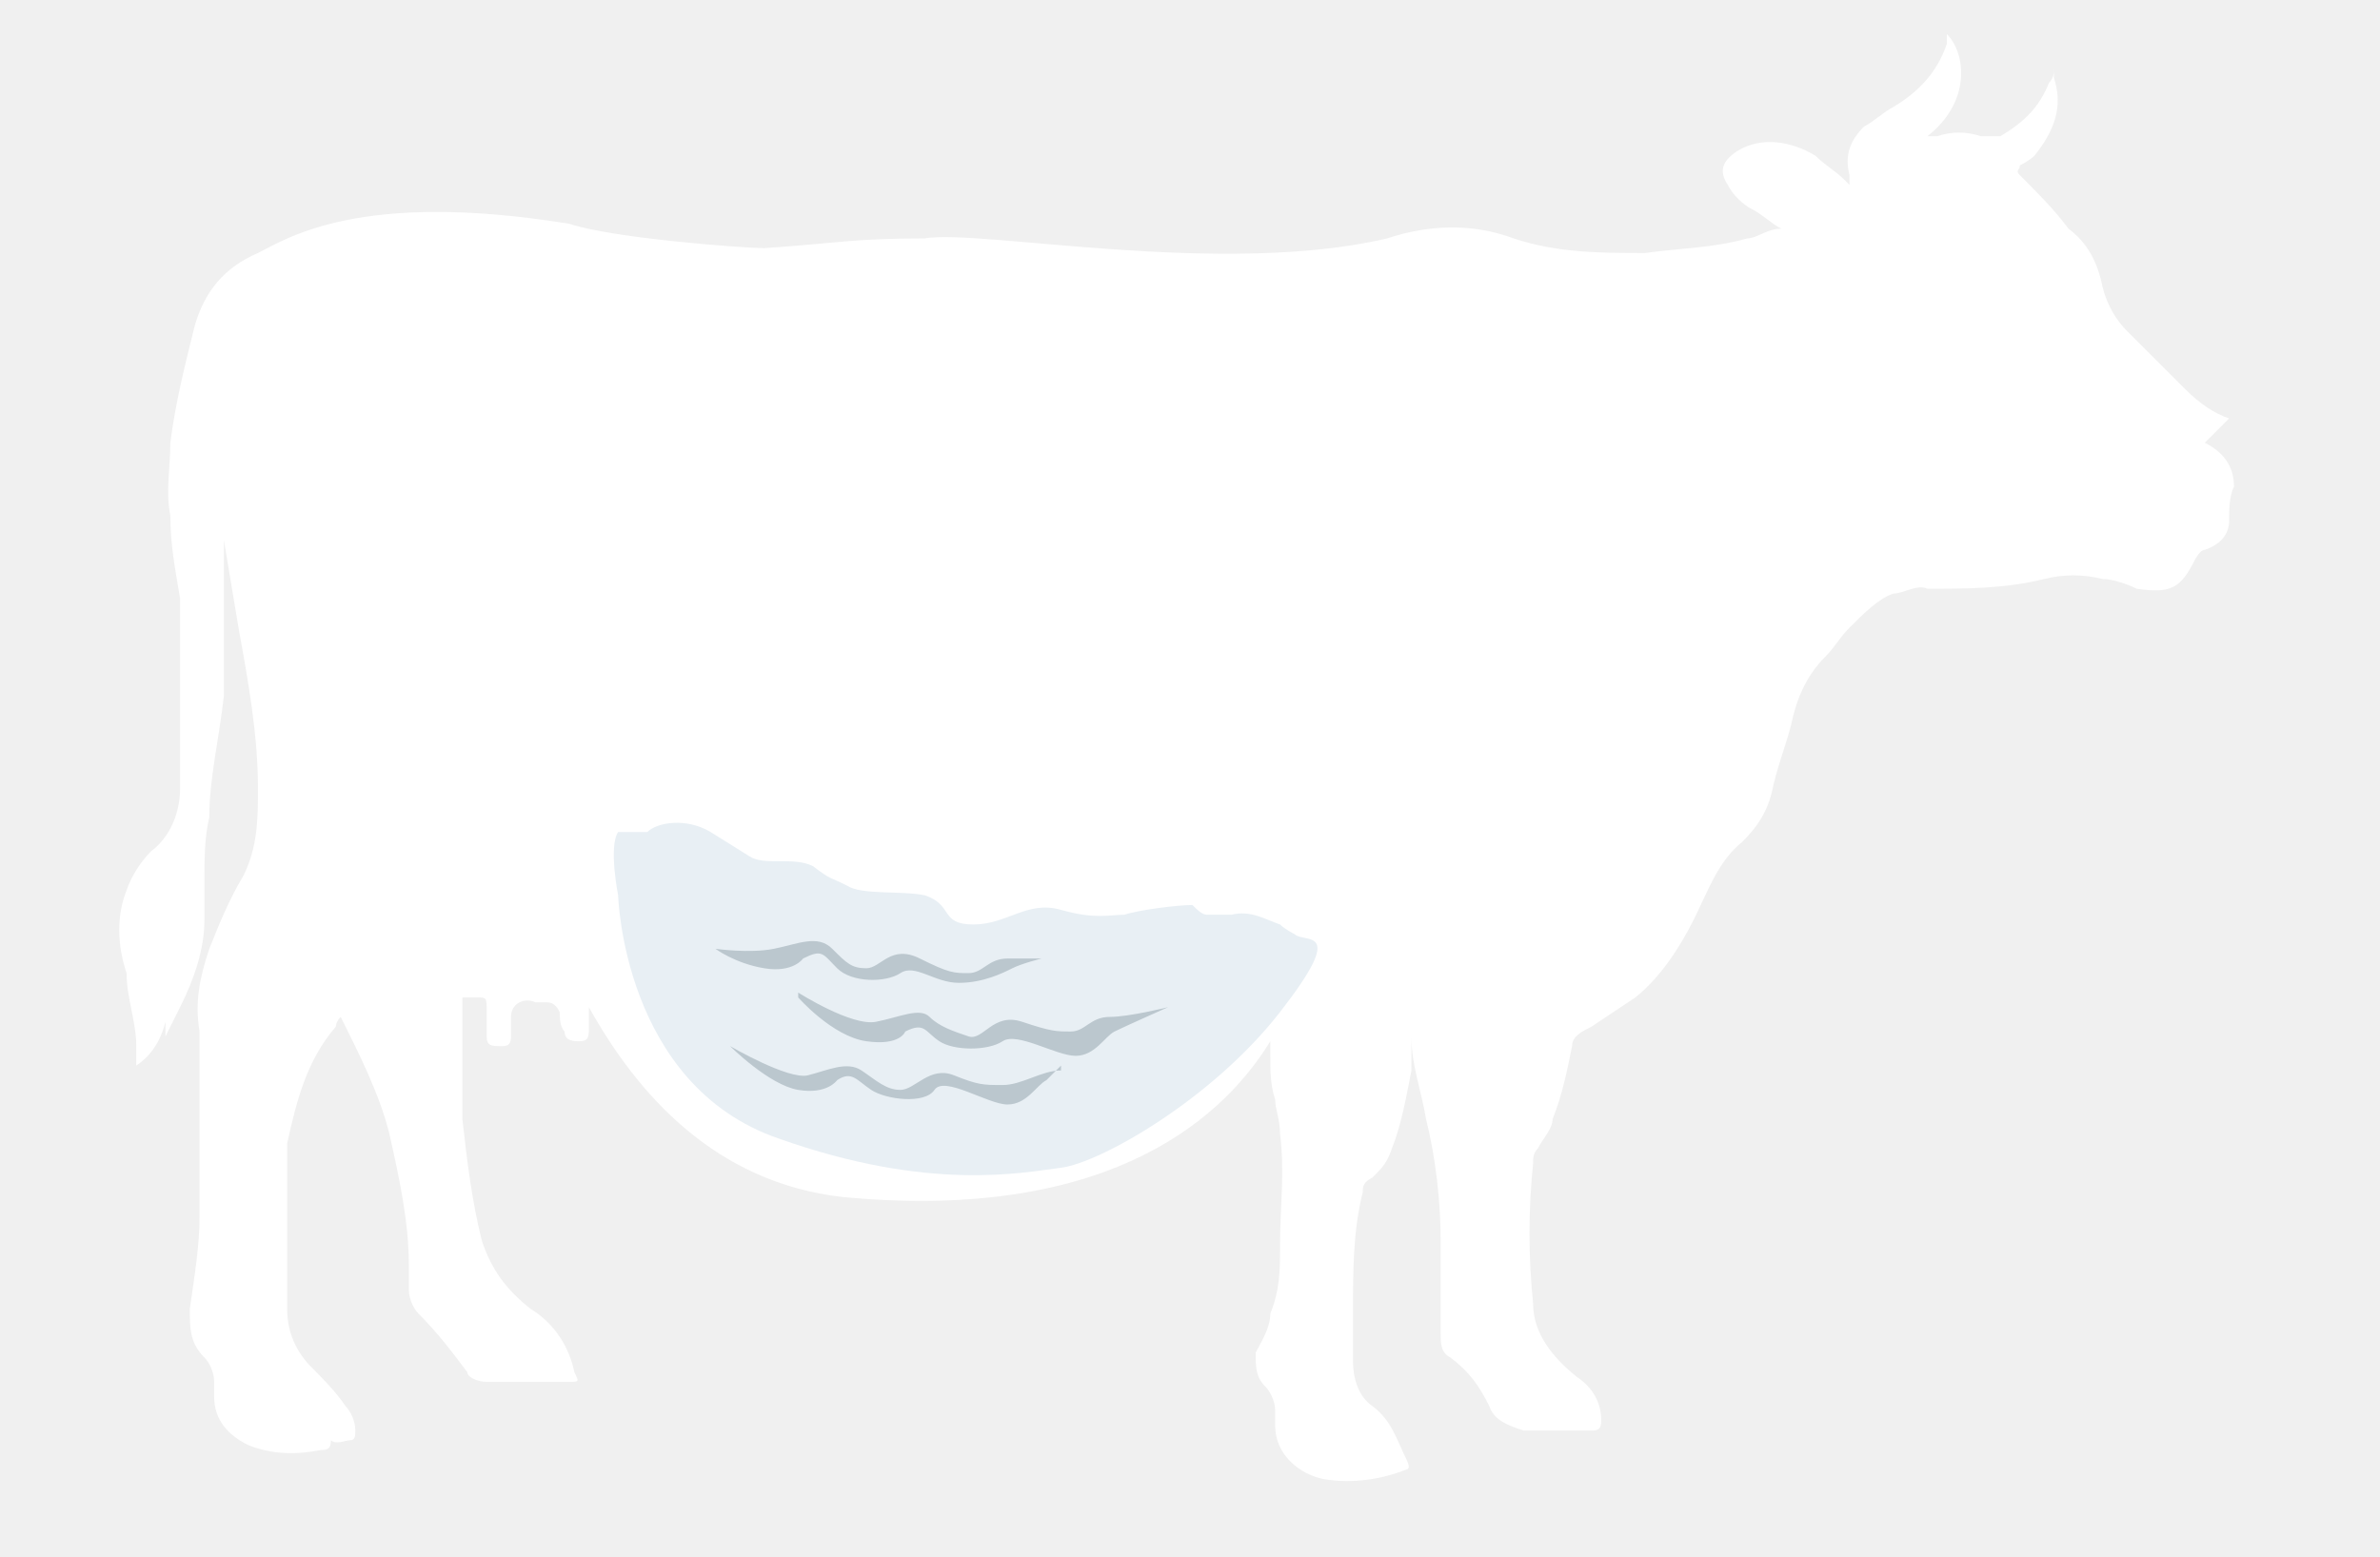
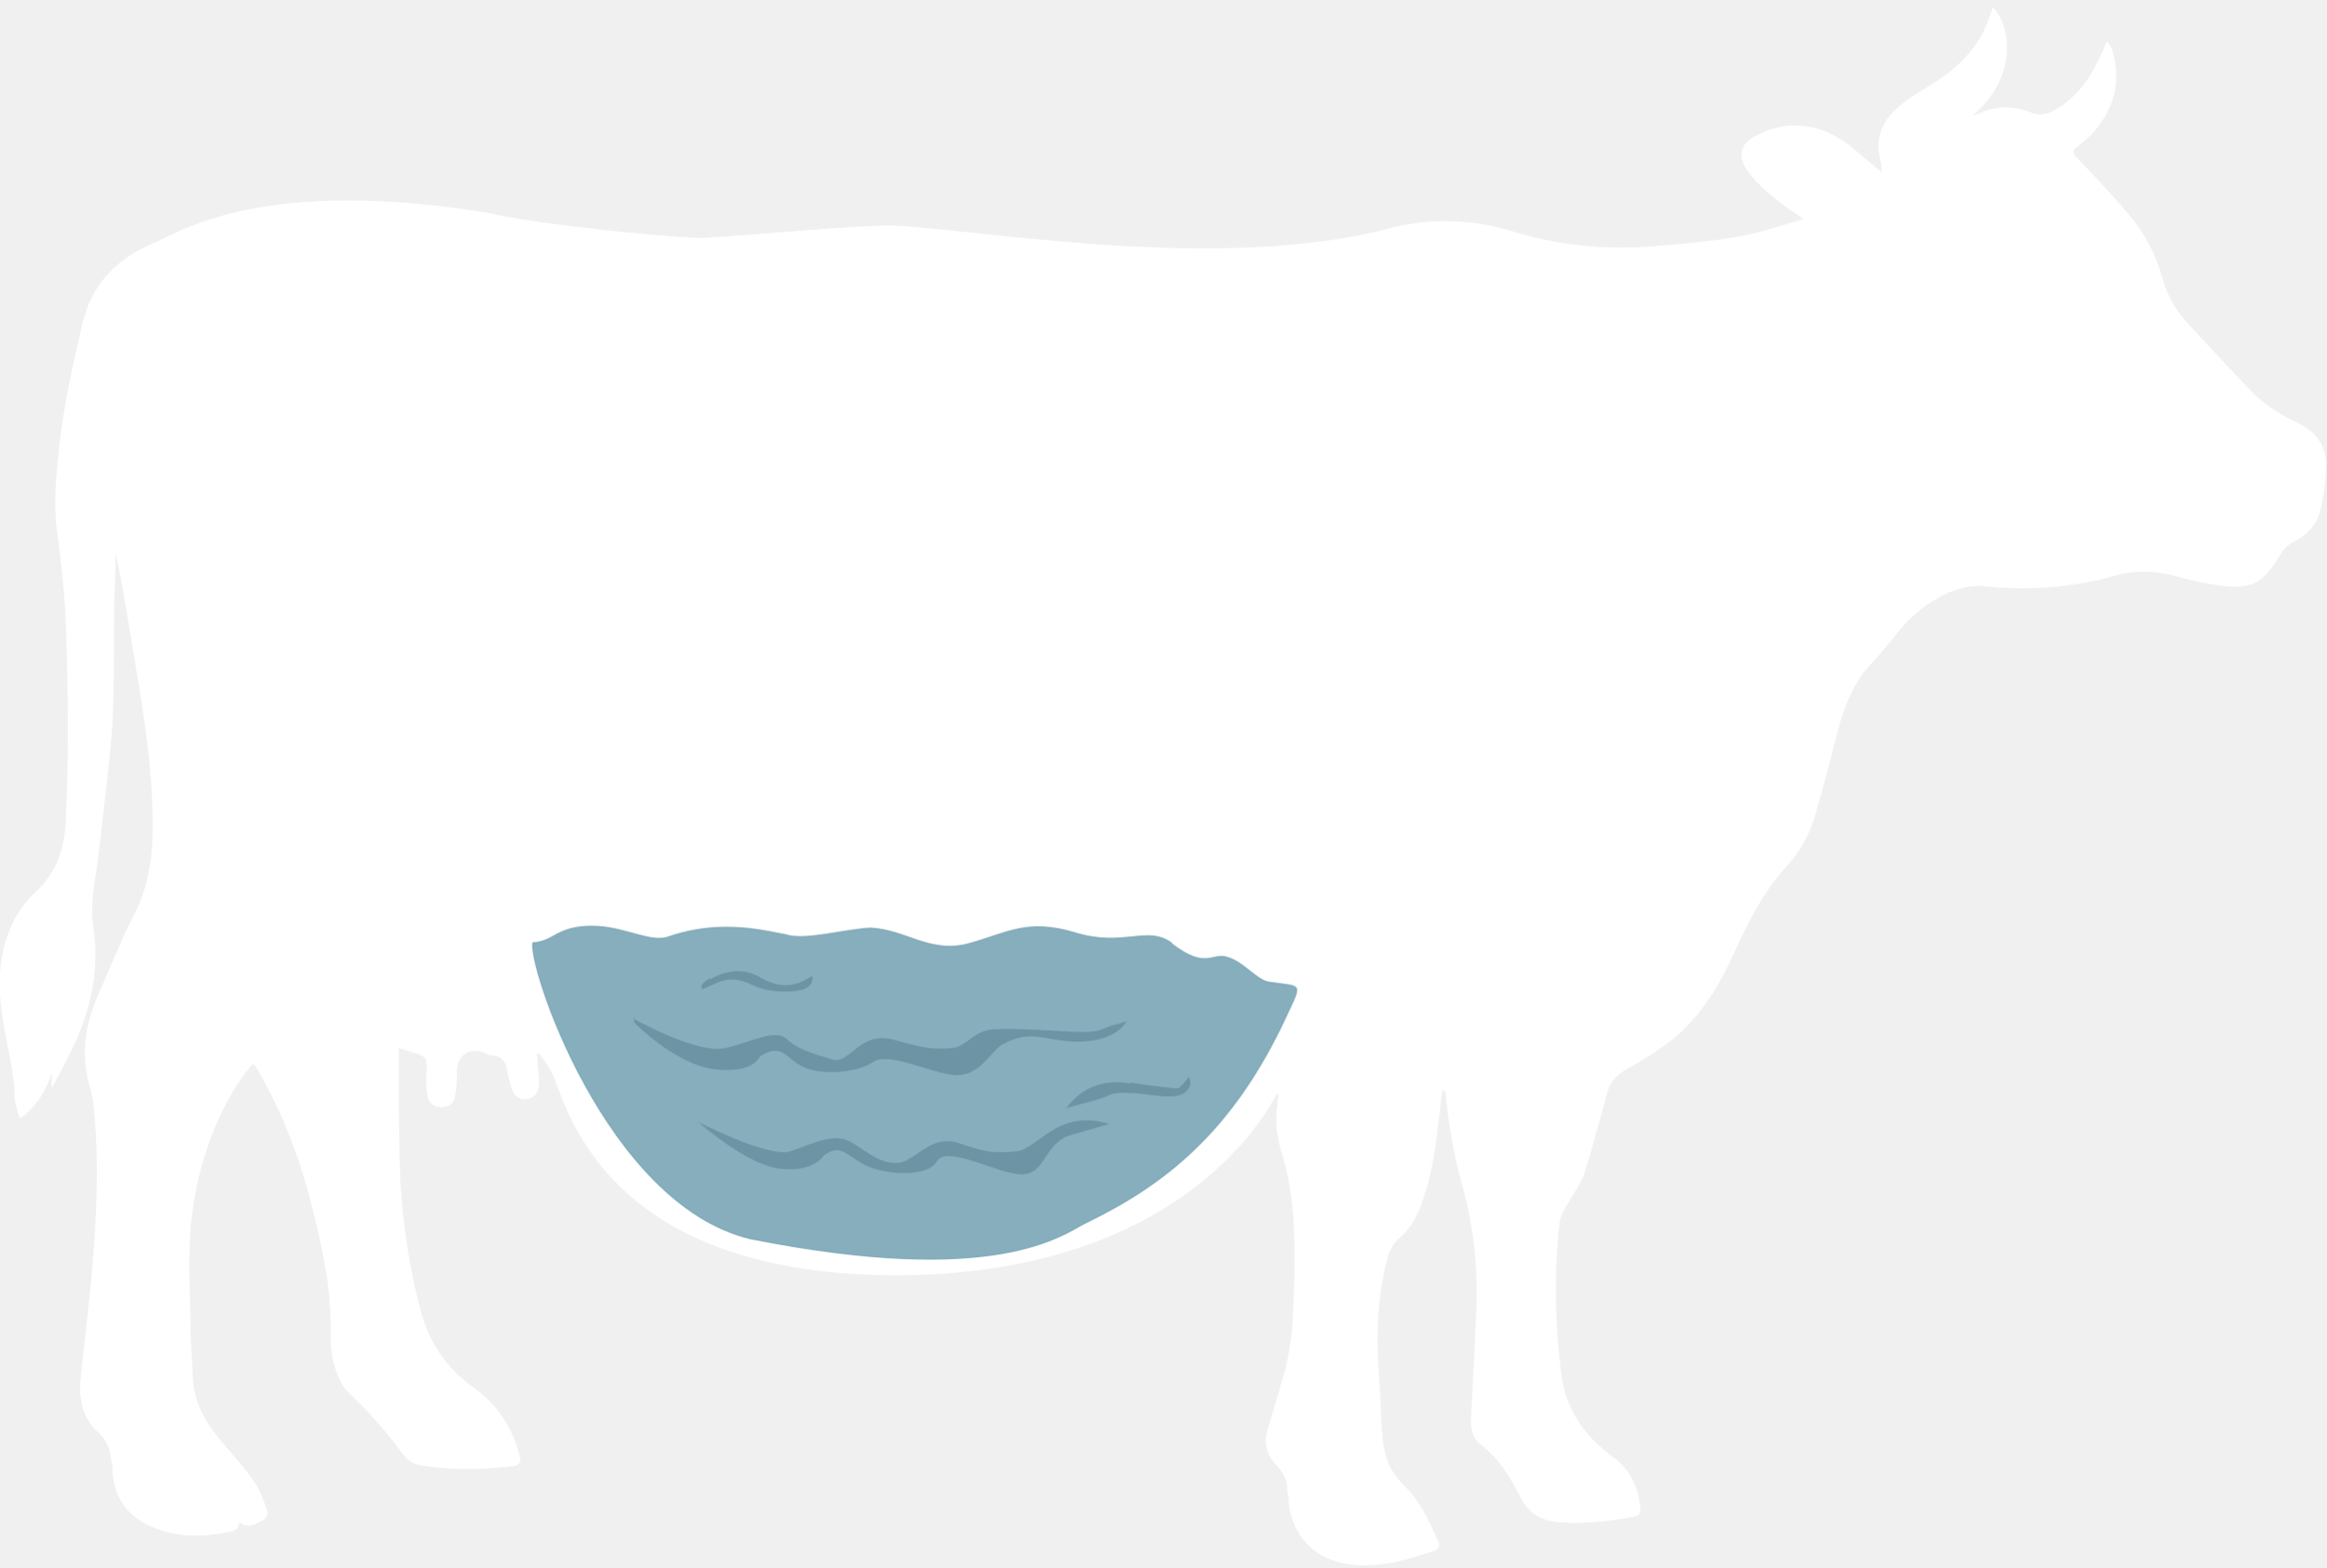
- <svg xmlns="http://www.w3.org/2000/svg" id="Where_is_found" data-name="Where is found" version="1.1" viewBox="0 0 48.9 32">
+ <svg xmlns="http://www.w3.org/2000/svg" id="Livello_1" data-name="Livello 1" version="1.1" viewBox="0 0 283.5 191.1">
  <defs>
    <style>
      .cls-1 {
-         fill: #bbc7ce;
+         fill: #86aebc;
      }

      .cls-1, .cls-2, .cls-3 {
        stroke-width: 0px;
      }

      .cls-2 {
-         fill: #e8eff4;
+         fill: #6d94a5;
      }

      .cls-3 {
        fill: #fff;
      }
    </style>
  </defs>
-   <path class="cls-3" d="M45.8,8.6c-.3-.1-.6-.3-.9-.6-.4-.4-.8-.8-1.2-1.2-.2-.2-.4-.5-.5-.9-.1-.5-.3-.9-.7-1.2-.3-.4-.6-.7-1-1.1-.1-.1,0-.1,0-.2,0,0,.2-.1.3-.2.4-.5.6-1,.4-1.6,0,0,0,0,0-.2,0,.1,0,.2-.1.3-.2.5-.5.8-1,1.1-.1,0-.2,0-.4,0-.3-.1-.6-.1-.9,0,0,0,0,0-.2,0,.9-.7.8-1.7.4-2.1,0,0,0,.1,0,.2-.2.6-.6,1-1.1,1.3-.2.1-.4.3-.6.4-.3.3-.4.6-.3,1,0,0,0,0,0,.2,0,0,0,0-.1-.1-.2-.2-.4-.3-.6-.5-.5-.3-1.1-.4-1.6-.1-.3.2-.4.4-.2.7.1.2.3.4.5.5.2.1.4.3.6.4-.3,0-.5.2-.7.2-.7.2-1.4.2-2.1.3-.9,0-1.8,0-2.7-.3-.8-.3-1.7-.3-2.6,0-3.4.8-8.4-.2-9.5,0-1.5,0-1.8.1-3.3.2-.4,0-3.1-.2-4-.5-4.3-.7-5.8.3-6.4.6-.7.3-1.1.8-1.3,1.5-.2.8-.4,1.6-.5,2.4,0,.5-.1,1,0,1.5,0,.6.1,1.1.2,1.7,0,1.3,0,2.6,0,3.9,0,.5-.2,1-.6,1.3-.2.2-.4.5-.5.8-.2.5-.2,1.1,0,1.7,0,.5.2,1,.2,1.5,0,.1,0,.2,0,.4.3-.2.5-.5.6-.9v.3c.1-.2.2-.4.3-.6.3-.6.5-1.2.5-1.8,0-.3,0-.5,0-.8,0-.4,0-.9.1-1.3,0-.8.2-1.6.3-2.5,0-.7,0-1.4,0-2.1,0-.4,0-.8,0-1.1.1.6.2,1.2.3,1.8.2,1.1.4,2.2.4,3.3,0,.6,0,1.2-.3,1.8-.3.5-.5,1-.7,1.5-.2.6-.3,1.1-.2,1.7,0,.2,0,.4,0,.6,0,1.1,0,2.1,0,3.2,0,.6-.1,1.2-.2,1.9,0,.4,0,.7.3,1,.1.1.2.3.2.5,0,0,0,.2,0,.3,0,.5.3.8.7,1,.5.2,1,.2,1.5.1.1,0,.2,0,.2-.2.1.1.3,0,.4,0,.1,0,.1-.1.1-.2,0-.2-.1-.4-.2-.5-.2-.3-.5-.6-.7-.8-.3-.3-.5-.7-.5-1.2,0-.4,0-.7,0-1.1,0-.8,0-1.5,0-2.3.2-.9.4-1.7,1-2.4,0,0,0-.1.1-.2,0,0,0,0,0,0,0,0,0,0,0,0,.4.8.8,1.6,1,2.4.2.9.4,1.8.4,2.7,0,.2,0,.3,0,.5,0,.2.1.4.2.5.4.4.7.8,1,1.2,0,.1.2.2.4.2.6,0,1.1,0,1.7,0,.2,0,.2,0,.1-.2-.1-.5-.4-1-.9-1.3-.5-.4-.8-.8-1-1.4-.2-.8-.3-1.6-.4-2.5,0-.8,0-1.6,0-2.4,0,0,0,0,0-.1.1,0,.2,0,.3,0,.2,0,.2,0,.2.3,0,.2,0,.3,0,.5,0,.2.1.2.3.2.1,0,.2,0,.2-.2,0-.1,0-.3,0-.4,0-.3.3-.4.5-.3,0,0,.1,0,.2,0,.1,0,.2,0,.3.2,0,.1,0,.3.1.4,0,.2.2.2.3.2.2,0,.2-.1.2-.3,0-.1,0-.3,0-.4,0,0,0,0,0,0,1,1.8,2.6,3.6,5.2,3.9,5.2.5,7.7-1.4,8.8-3.2,0,0,0,.2,0,.3,0,.3,0,.6.1.9,0,.2.1.4.1.7.1.8,0,1.5,0,2.3,0,.5,0,.9-.2,1.4,0,.3-.2.6-.3.8,0,.3,0,.5.2.7.1.1.2.3.2.5,0,0,0,.2,0,.3,0,.6.5,1,1,1.1.6.1,1.2,0,1.7-.2,0,0,.1,0,0-.2-.2-.4-.3-.8-.7-1.1-.3-.2-.4-.6-.4-.9,0-.4,0-.7,0-1.1,0-.8,0-1.6.2-2.4,0-.1,0-.2.2-.3.2-.2.3-.3.4-.6.2-.5.3-1.1.4-1.6,0-.2,0-.5,0-.7,0,0,0,0,0,0,0,0,0,0,0,0,0,.6.2,1.1.3,1.7.2.8.3,1.7.3,2.5,0,.6,0,1.3,0,1.9,0,.2,0,.4.2.5.4.3.6.6.8,1,.1.3.4.4.7.5.5,0,.9,0,1.4,0,.1,0,.2,0,.2-.2,0-.4-.2-.7-.5-.9-.5-.4-.9-.9-.9-1.5-.1-1-.1-1.9,0-2.9,0-.1,0-.2.1-.3.1-.2.3-.4.3-.6.2-.5.3-1,.4-1.5,0-.2.2-.3.4-.4.3-.2.6-.4.9-.6.5-.4.9-1,1.2-1.6.3-.6.5-1.2,1-1.6.3-.3.5-.6.6-1,.1-.5.3-1,.4-1.4.1-.5.3-1,.7-1.4.2-.2.3-.4.5-.6.3-.3.6-.6.9-.7.2,0,.5-.2.7-.1.8,0,1.6,0,2.4-.2.4-.1.8-.1,1.2,0,.2,0,.5.1.7.2.7.1.9,0,1.2-.6,0,0,.1-.2.2-.2.3-.1.5-.3.5-.6,0-.2,0-.5.1-.7,0-.4-.2-.7-.6-.9Z" />
-   <path class="cls-2" d="M26.6,19.2h0,0c0,0-.2-.1-.3-.2-.3-.1-.6-.3-1-.2,0,0-.2,0-.5,0-.1,0-.2-.1-.3-.2-.3,0-1.1.1-1.4.2-.3,0-.6.1-1.3-.1-.7-.2-1.1.3-1.8.3s-.4-.4-1-.6c-.5-.1-1.3,0-1.6-.2-.4-.2-.3-.1-.7-.4-.4-.2-1,0-1.3-.2,0,0,0,0,0,0,0,0,0,0-.8-.5-.5-.3-1.1-.2-1.3,0,0,0-.6,0-.6,0-.2.3,0,1.3,0,1.3,0,0,.1,3.9,3.3,5,3.1,1.1,5,.7,5.8.6s3.1-1.4,4.5-3.2.5-1.4.3-1.6Z" />
-   <path class="cls-1" d="M16.4,20.4s1.1.7,1.6.6.9-.3,1.1-.1.5.3.8.4.5-.5,1.1-.3.7.2,1,.2.4-.3.8-.3,1.2-.2,1.2-.2c0,0-.9.4-1.1.5s-.4.5-.8.5-1.2-.5-1.5-.3-1,.2-1.3,0-.3-.4-.7-.2c0,0-.1.3-.8.2s-1.4-.9-1.4-.9Z" />
-   <path class="cls-1" d="M14.7,19.5s.7.1,1.2,0,.9-.3,1.2,0,.4.4.7.4.5-.5,1.1-.2.7.3,1,.3.4-.3.8-.3.7,0,.7,0c0,0-.4.1-.6.2s-.6.3-1.1.3-.9-.4-1.2-.2-1,.2-1.3-.1-.3-.4-.7-.2c0,0-.2.3-.8.2s-1-.4-1-.4Z" />
-   <path class="cls-1" d="M21.8,22c-.4,0-.8.3-1.2.3s-.5,0-1-.2-.8.3-1.1.3-.5-.2-.8-.4-.7,0-1.1.1-1.6-.6-1.6-.6c0,0,.8.8,1.4.9s.8-.2.8-.2c.3-.2.4,0,.7.2s1.1.3,1.3,0,1.1.3,1.5.3.6-.4.8-.5l.3-.3Z" />
+   <path class="cls-3" d="M175.8,132.7c-.2,1.5-.3,3-.5,4.4-.4,3.6-1,7.2-2.4,10.6-.6,1.4-1.4,2.5-2.6,3.5-.5.5-.9,1.2-1.1,1.9-1.4,5-1.5,10.1-1.1,15.2.2,2.3.2,4.7.4,7,.2,2.2.9,4.2,2.6,5.8,2,1.9,3.1,4.4,4.2,6.9.3.5,0,1-.5,1.1-3.6,1.2-7.3,2.3-11.2,1.5-3.6-.8-6-3.4-6.5-7.1,0-.6-.1-1.2-.2-1.8,0-1.2-.5-2.2-1.3-3-1.3-1.3-1.6-2.8-1.1-4.4.5-1.8,1.1-3.6,1.6-5.4.9-2.9,1.4-5.8,1.5-8.8.2-4.9.4-9.7-.3-14.6-.2-1.5-.5-2.9-.9-4.3-.6-1.9-1-3.8-.8-5.7.2-1.8.3-2.6-.1-1.9-.7,1.1-10.8,22-46.7,21.9-36.5-.2-40-22.1-41.6-24.8s-1.8-2.6-1.7-1.6c0,1,.2,1.9.2,2.9,0,1.2-.5,1.8-1.4,2-1,.2-1.6-.3-2-1.4-.2-.8-.4-1.6-.6-2.5-.2-.8-.7-1.3-1.6-1.4-.3,0-.7-.1-1-.3-1.8-.7-3.3.1-3.4,2.1,0,1,0,1.9-.2,2.9-.1,1.1-.6,1.5-1.5,1.6-1.1,0-1.7-.3-1.9-1.4-.2-1-.2-2.1-.1-3.2,0-1.4-.1-1.6-1.5-2-.6-.2-1.2-.4-1.9-.6,0,.3,0,.6,0,.8,0,5.2,0,10.4.2,15.5.3,5.3,1.1,10.6,2.5,15.8,1,3.8,3.1,6.9,6.3,9.2,3,2.1,4.8,4.9,5.7,8.3.3.9,0,1.3-.9,1.4-3.7.4-7.4.5-11-.1-1-.2-1.7-.6-2.3-1.4-2-2.7-4.2-5.2-6.7-7.6-.8-.7-1.2-1.9-1.6-3-.3-1-.5-2.2-.5-3.2.2-5.9-1-11.5-2.5-17.2-1.4-5.5-3.5-10.8-6.3-15.7-.1-.2-.2-.4-.4-.6,0,0-.2-.2-.3-.3-.3.4-.6.8-.9,1.1-3.3,4.6-5.2,9.8-6.2,15.3-.9,4.9-.6,9.8-.5,14.7,0,2.4.2,4.8.3,7.1.1,2.9,1.4,5.3,3.1,7.4,1.5,1.8,3.1,3.5,4.4,5.4.7,1,1.1,2.2,1.5,3.3.3.7,0,1.2-.7,1.5-.8.4-1.6.9-2.6.1-.1.8-.6,1.1-1.3,1.2-3.4.7-6.6.7-9.8-.8-2.7-1.3-4.1-3.4-4.4-6.4,0-.6,0-1.2-.2-1.8-.1-1.2-.6-2.3-1.5-3.1-1.9-1.7-2.4-4-2.2-6.4.4-4,.9-8,1.3-12,.6-6.8,1-13.5.4-20.3-.1-1.2-.2-2.5-.6-3.6-1.1-3.9-.5-7.6,1.1-11.2,1.5-3.3,2.8-6.7,4.5-10,1.8-3.7,2.2-7.5,2.1-11.5-.1-7.1-1.3-14-2.5-21-.6-3.7-1.2-7.5-2-11.3,0,2.4-.2,4.9-.2,7.3,0,4.5,0,9.1-.2,13.6-.4,5.3-1.1,10.6-1.7,15.9-.3,2.7-1,5.4-.7,8.2.2,1.7.4,3.4.3,5.1-.2,4.1-1.5,8-3.4,11.6-.6,1.2-1.2,2.3-1.9,3.6v-1.9c-.7,2.2-1.8,4.1-3.9,5.6-.2-.8-.5-1.6-.6-2.3,0-3.2-.9-6.3-1.4-9.4-.6-3.6-.7-7.1.5-10.6.7-2,1.8-3.8,3.4-5.3,2.5-2.3,3.5-5.1,3.7-8.4.4-8.3.3-16.7,0-25-.2-3.7-.6-7.4-1.1-11-.4-3.3,0-6.6.3-9.9.6-5.2,1.7-10.2,2.9-15.3,1.2-4.7,4.2-7.7,8.5-9.5,3.8-1.7,13.7-8.2,41.2-3.7,5.7,1.4,23.1,3.1,26,3,9.4-.6,11.8-1,21.3-1.5,7.4-.4,39.2,6,61.2.6,5.5-1.6,11-1.5,16.4.2,5.6,1.7,11.3,2.2,17.1,1.7,4.5-.4,8.9-.7,13.3-1.9,1.5-.4,3-.9,4.7-1.4-1.3-.9-2.5-1.7-3.6-2.6-1.2-1-2.4-2.1-3.3-3.4-1.2-1.8-.7-3.3,1.2-4.2,3.7-1.9,7.2-1.5,10.6.7,1.3.9,2.4,2,3.7,3,.2.2.4.4.9.8,0-.5,0-.8,0-1-.8-2.6-.2-4.9,1.8-6.7,1.2-1.1,2.6-2,4-2.8,3.3-2,6-4.5,7.3-8.2.2-.5.3-.9.5-1.4,2.3,2.4,3,8.6-2.5,13.2.5-.2.8-.2,1.1-.4,2-.8,4-.8,6,0,.8.4,1.6.3,2.4,0,3-1.5,4.8-4,6.1-6.9.3-.5.5-1.1.8-1.8.3.5.5.7.6,1,1.2,3.9.3,7.3-2.4,10.3-.5.5-1.1,1-1.7,1.5-.8.6-.8.8-.1,1.5,2.1,2.2,4.2,4.4,6.2,6.8,2,2.3,3.4,5,4.2,8,.6,2.1,1.7,3.9,3.2,5.5,2.5,2.7,4.9,5.3,7.5,8,1.6,1.7,3.5,2.9,5.6,3.9,2.6,1.2,3.8,3.1,3.6,5.9-.1,1.6-.3,3.2-.7,4.8-.4,1.8-1.7,3.1-3.3,3.9-.6.3-1.2.9-1.5,1.4-2.3,3.8-3.6,4.5-8,3.8-1.6-.2-3.2-.6-4.7-1-2.7-.8-5.3-.8-7.9,0-5.1,1.4-10.3,1.7-15.5,1.2-1.6-.2-3.1.2-4.5.8-2.4,1.1-4.4,2.7-6.1,4.8-1,1.3-2.1,2.6-3.3,3.9-2.3,2.5-3.4,5.6-4.2,8.9-.8,3.1-1.6,6.2-2.5,9.3-.7,2.5-1.9,4.7-3.7,6.6-2.8,3.1-4.6,6.8-6.3,10.5-1.8,4-4,7.6-7.4,10.4-1.8,1.4-3.7,2.6-5.7,3.7-1.2.7-1.9,1.5-2.3,2.8-.9,3.3-1.8,6.7-2.8,9.9-.4,1.3-1.4,2.5-2.1,3.8-.4.7-.8,1.4-.9,2.1-.7,6.2-.6,12.4.2,18.6.5,4.1,2.7,7.4,6.1,9.9,2.1,1.5,3.2,3.5,3.5,6.1.1,1,0,1.2-1,1.4-3,.5-6,.9-9.1.6-2-.2-3.5-1.1-4.4-2.9-1.3-2.5-2.7-4.9-5-6.6-1-.8-1.2-2.1-1.1-3.3.2-4,.4-8.1.6-12.1.3-5.5-.2-10.9-1.7-16.2-1-3.6-1.6-7.2-2-10.9,0-.2,0-.3,0-.5,0,0-.2,0-.3,0Z" />
+   <path class="cls-1" d="M142.9,115c-3-2.3-5.9.5-11.8-1.3s-8.3,0-13,1.3-7.7-1.7-12-1.9c-3.5.2-8,1.6-10.4.8-3-.6-4.7-.9-7.3-.9s-5,.5-7,1.2-5.1-1.1-8.5-1.3-4.9.9-5.5,1.2c-1.3.8-2.5.8-2.5.8-.8,2.4,8.8,31.9,26.5,36.2,30.1,6,38.1-.5,40.9-1.9,9.5-4.6,17.9-11,24.5-25.2,2-4.3,2-3.7-2.1-4.3-1.5-.2-2.9-2.3-5-3s-2.6,1.6-6.9-1.7Z" />
+   <path class="cls-2" d="M77.2,124.2s7.8,4.4,11.2,3.6,6.1-2.4,7.5-1.1,3.5,1.9,5.6,2.5,3.3-3.6,7.5-2.4c4.2,1.2,4.9,1.1,6.9,1s2.6-2.2,5.4-2.3,5.5.1,9.3.3,3.8-.5,5.1-.8,1.6-.5,1.6-.5c0,0-.7,1.7-3.7,2.3s-5.4-.2-7.4-.4-3.5.7-4.1,1c-1.3.8-2.6,3.6-5.3,3.7s-8.4-3-10.4-1.6-6.8,1.7-8.9.4c-2.1-1.3-2.2-2.6-4.9-1.1,0,0-.6,2.1-5.4,1.6s-9.9-5.7-9.9-5.7v-.7Z" />
+   <path class="cls-2" d="M135.1,137c-6.4-1.8-8.6,3.2-11.3,3.4s-3.4.2-6.9-1c-3.5-1.2-5.4,2.3-7.5,2.4s-3.5-1.2-5.6-2.5-4.8.2-7.5,1.1c-2.7.8-11.2-3.6-11.2-3.6,0,0,5.8,5.2,9.9,5.7,4.2.5,5.4-1.6,5.4-1.6,2-1.5,2.7-.1,4.9,1.1s7.7,1.7,8.9-.4,7.7,1.7,10.4,1.6,2.5-3.1,5.3-4.6l5.1-1.5Z" />
+   <path class="cls-2" d="M86.6,119.4s3-2,5.9-.3c2.9,1.7,4.4.8,4.7.8s1.8-.9,1.8-.9c0,0,.3,1.3-1.3,1.7s-4.1.2-5.3-.3-2.8-1.5-4.9-.6-2,1-2,.5,1-1,1-1Z" />
+   <path class="cls-2" d="M137.7,132c3.3.5,5.4.7,5.8.7s1.4-1.4,1.4-1.4c0,0,.7,1.1-.6,2s-4.8,0-6.1,0-2.1-.3-3.6.5c-.6.3-5.2,1.4-4.8,1.4s2.2-4,7.9-3.1Z" />
</svg>
